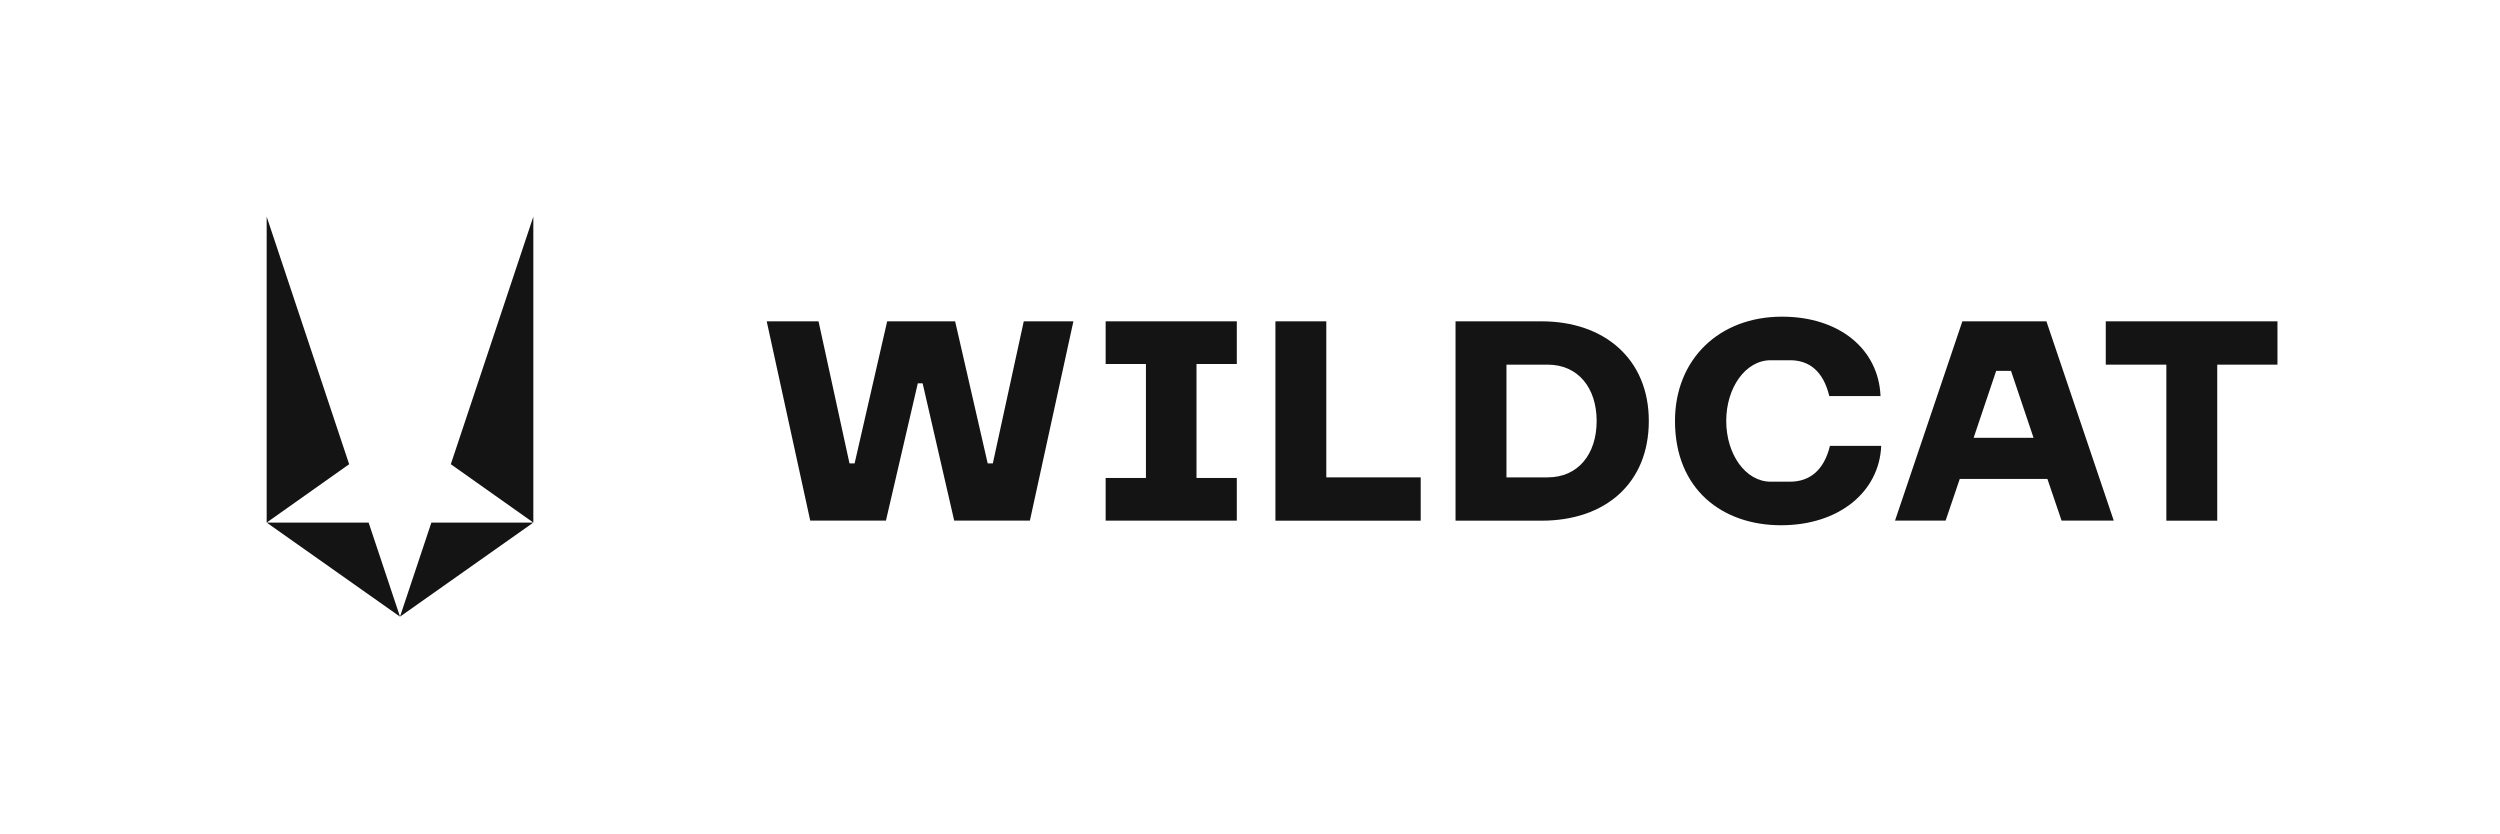
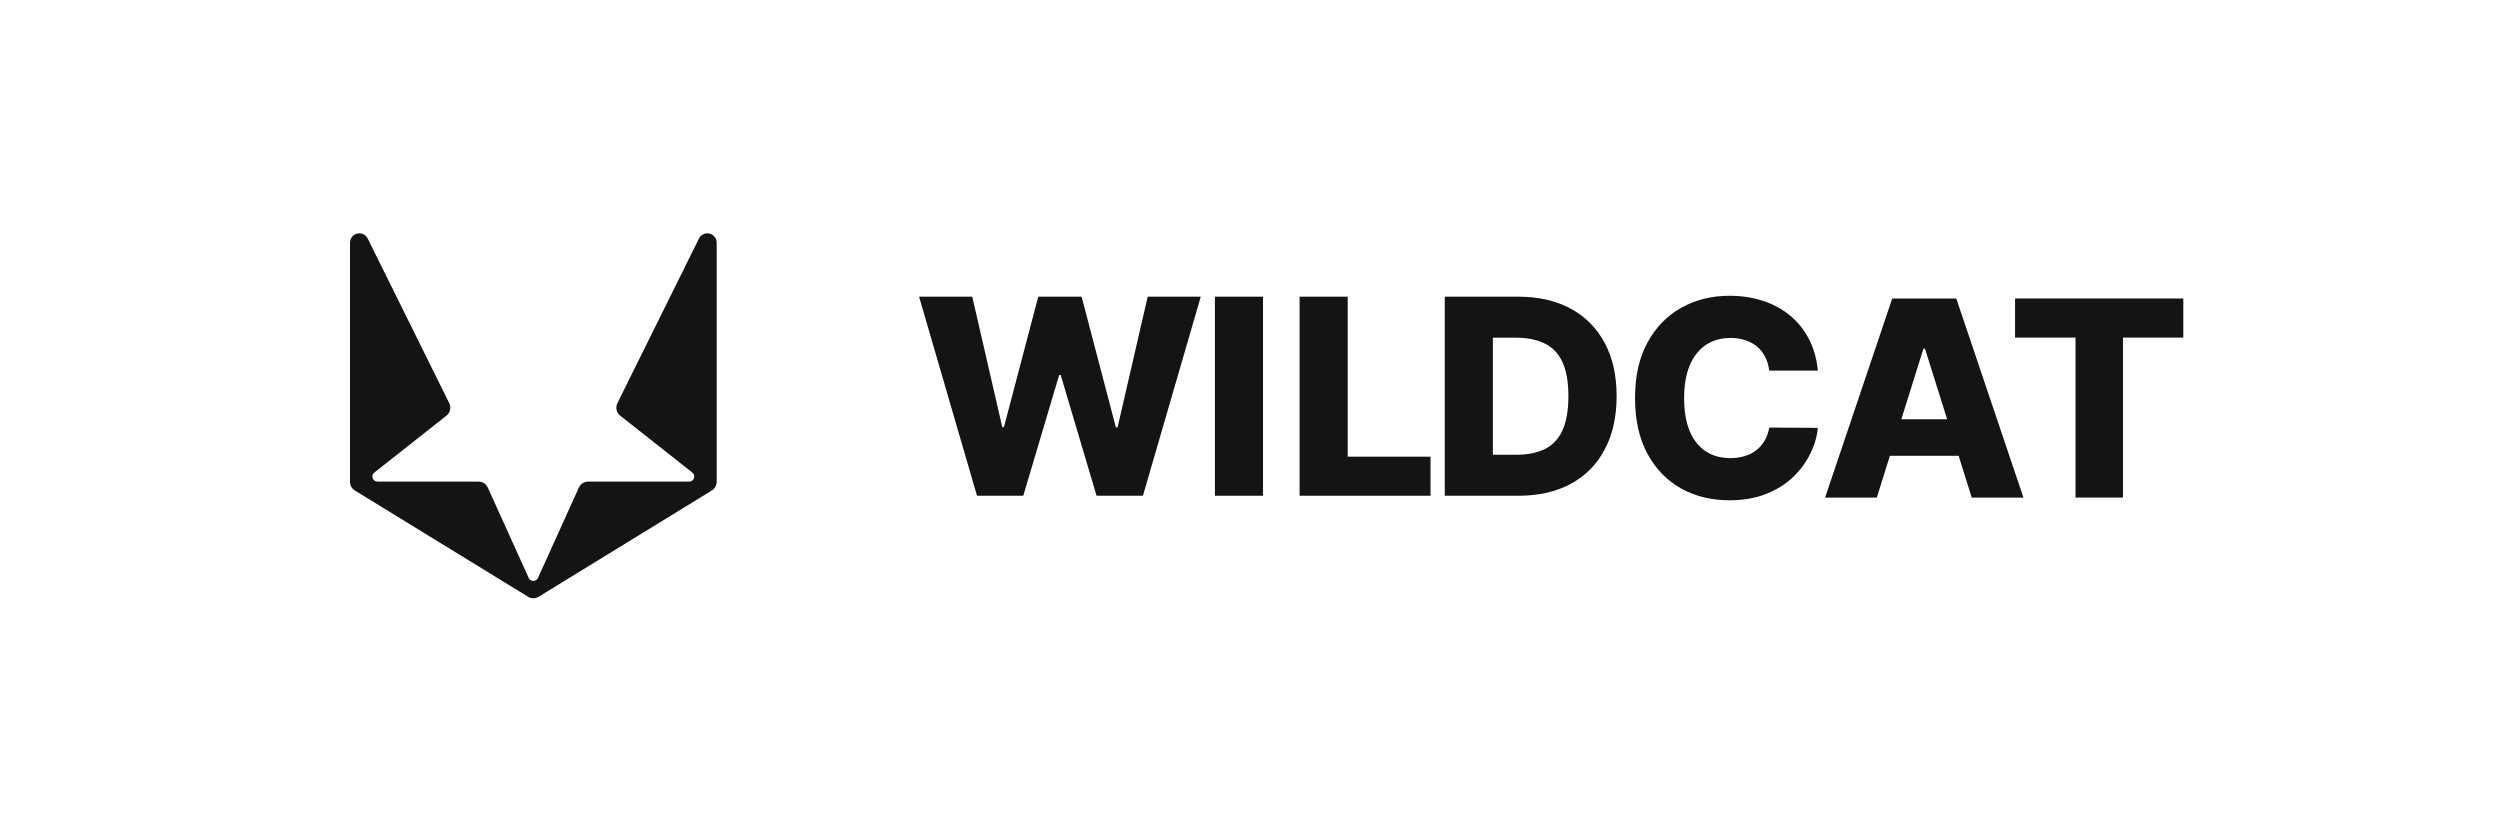
<svg xmlns="http://www.w3.org/2000/svg" width="150" height="50" viewBox="0 0 150 50" fill="none">
-   <path d="M46 19.28H49.112L50.969 27.802H51.277L53.23 19.28H57.308L59.261 27.802H59.57L61.426 19.28H64.404L61.794 31.238H57.252L55.358 22.999H55.068L53.156 31.238H48.614L46.003 19.28H46Z" fill="#141414" />
-   <path d="M66.339 28.678H68.756V21.84H66.339V19.28H74.208V21.84H71.79V28.678H74.208V31.238H66.339V28.678Z" fill="#141414" />
-   <path d="M76.525 19.28H79.578V28.642H85.242V31.241H76.525V19.28Z" fill="#141414" />
-   <path d="M87.332 19.28H92.493C96.263 19.28 98.929 21.541 98.929 25.26C98.929 28.979 96.341 31.241 92.493 31.241H87.332V19.28ZM92.861 28.642C94.677 28.642 95.799 27.26 95.799 25.26C95.799 23.261 94.677 21.879 92.861 21.879H90.388V28.642H92.861Z" fill="#141414" />
-   <path d="M100.499 25.26C100.499 21.541 103.166 19 106.917 19C110.359 19 112.714 20.942 112.832 23.764H109.758C109.39 22.249 108.54 21.614 107.4 21.614H106.241C104.733 21.614 103.574 23.258 103.574 25.257C103.574 27.257 104.733 28.901 106.241 28.901H107.4C108.54 28.901 109.427 28.265 109.798 26.751H112.873C112.758 29.497 110.359 31.515 106.861 31.515C103.362 31.515 100.499 29.386 100.499 25.254V25.26Z" fill="#141414" />
-   <path d="M117.742 19.28H122.785L126.826 31.238H123.695L122.844 28.735H117.586L116.736 31.238H113.701L117.742 19.28ZM122.013 26.269L120.661 22.252H119.77L118.418 26.269H122.013Z" fill="#141414" />
-   <path d="M129.981 21.879H126.346V19.28H136.648V21.879H133.034V31.241H129.981V21.879Z" fill="#141414" />
-   <path d="M16 31.355V13L20.949 27.853L16 31.355Z" fill="#141414" />
-   <path d="M32 31.355V13L27.049 27.853L32 31.355Z" fill="#141414" />
-   <path d="M24 37L22.117 31.355H16L24 37Z" fill="#141414" />
-   <path d="M24 37L25.883 31.355H32L24 37Z" fill="#141414" />
+   <path d="M42.71 29.429L32.318 35.805C32.123 35.925 31.877 35.925 31.682 35.805L21.29 29.429C21.11 29.318 21 29.122 21 28.911V14.56C21 14.251 21.251 14 21.56 14C21.773 14 21.968 14.121 22.062 14.312L26.957 24.192C27.084 24.449 27.014 24.761 26.789 24.939L22.459 28.354C22.233 28.532 22.359 28.896 22.648 28.896H28.713C28.952 28.896 29.169 29.035 29.267 29.253L31.723 34.678C31.831 34.916 32.169 34.916 32.277 34.678L34.733 29.253C34.831 29.035 35.048 28.896 35.287 28.896H41.352C41.641 28.896 41.767 28.532 41.541 28.354L37.211 24.939C36.986 24.761 36.916 24.449 37.043 24.192L41.938 14.312C42.032 14.121 42.227 14 42.44 14C42.749 14 43 14.251 43 14.56V28.911C43 29.122 42.89 29.318 42.71 29.429Z" fill="#141414" />
+   <path d="M120.904 20.255V17.91H131V20.255H127.378V29.854H124.532V20.255H120.904Z" fill="#141414" />
+   <path d="M112.607 29.856H109.504L113.534 17.912H117.377L121.407 29.856H118.305L115.499 20.922H115.406L112.607 29.856ZM112.193 25.156H118.678V27.348H112.193V25.156Z" fill="#141414" />
+   <path d="M109.072 22.237H106.156C106.117 21.937 106.037 21.667 105.917 21.426C105.796 21.185 105.637 20.979 105.438 20.808C105.24 20.637 105.005 20.507 104.733 20.417C104.464 20.324 104.167 20.277 103.84 20.277C103.261 20.277 102.761 20.419 102.341 20.703C101.925 20.987 101.605 21.397 101.379 21.933C101.158 22.47 101.047 23.119 101.047 23.881C101.047 24.675 101.16 25.34 101.385 25.876C101.614 26.409 101.935 26.811 102.347 27.083C102.763 27.352 103.255 27.486 103.823 27.486C104.142 27.486 104.431 27.445 104.692 27.363C104.956 27.282 105.188 27.163 105.386 27.008C105.588 26.848 105.753 26.656 105.882 26.43C106.014 26.201 106.105 25.942 106.156 25.654L109.072 25.672C109.021 26.201 108.868 26.722 108.611 27.235C108.358 27.748 108.01 28.217 107.567 28.64C107.124 29.06 106.583 29.395 105.946 29.644C105.312 29.892 104.585 30.017 103.765 30.017C102.684 30.017 101.716 29.78 100.86 29.305C100.009 28.827 99.336 28.131 98.842 27.217C98.349 26.304 98.102 25.192 98.102 23.881C98.102 22.567 98.352 21.453 98.854 20.54C99.356 19.626 100.034 18.932 100.889 18.458C101.745 17.983 102.703 17.746 103.765 17.746C104.488 17.746 105.156 17.847 105.771 18.049C106.385 18.248 106.926 18.539 107.392 18.924C107.859 19.305 108.238 19.774 108.529 20.33C108.821 20.886 109.002 21.521 109.072 22.237Z" fill="#141414" />
+   <path d="M91.1 29.745H86.686V17.801H91.095C92.312 17.801 93.359 18.04 94.238 18.518C95.121 18.992 95.801 19.677 96.279 20.571C96.758 21.461 96.997 22.527 96.997 23.767C96.997 25.011 96.758 26.08 96.279 26.975C95.805 27.869 95.126 28.555 94.244 29.033C93.361 29.508 92.314 29.745 91.1 29.745ZM89.572 27.284H90.99C91.658 27.284 92.224 27.171 92.687 26.945C93.153 26.716 93.505 26.345 93.742 25.832C93.983 25.314 94.104 24.626 94.104 23.767C94.104 22.908 93.983 22.224 93.742 21.714C93.501 21.201 93.146 20.831 92.675 20.606C92.209 20.377 91.633 20.262 90.949 20.262H89.572V27.284Z" fill="#141414" />
+   <path d="M77.975 29.745V17.801H80.862V27.4H85.831V29.745H77.975Z" fill="#141414" />
+   <path d="M75.781 17.801V29.745H72.894V17.801H75.781Z" fill="#141414" />
+   <path d="M58.62 29.745L55.145 17.801H58.335L60.137 25.628H60.236L62.295 17.801H64.896L66.954 25.645H67.054L68.862 17.801H72.046L68.576 29.745H65.794L63.642 22.502H63.549L61.397 29.745H58.62Z" fill="#141414" />
</svg>
